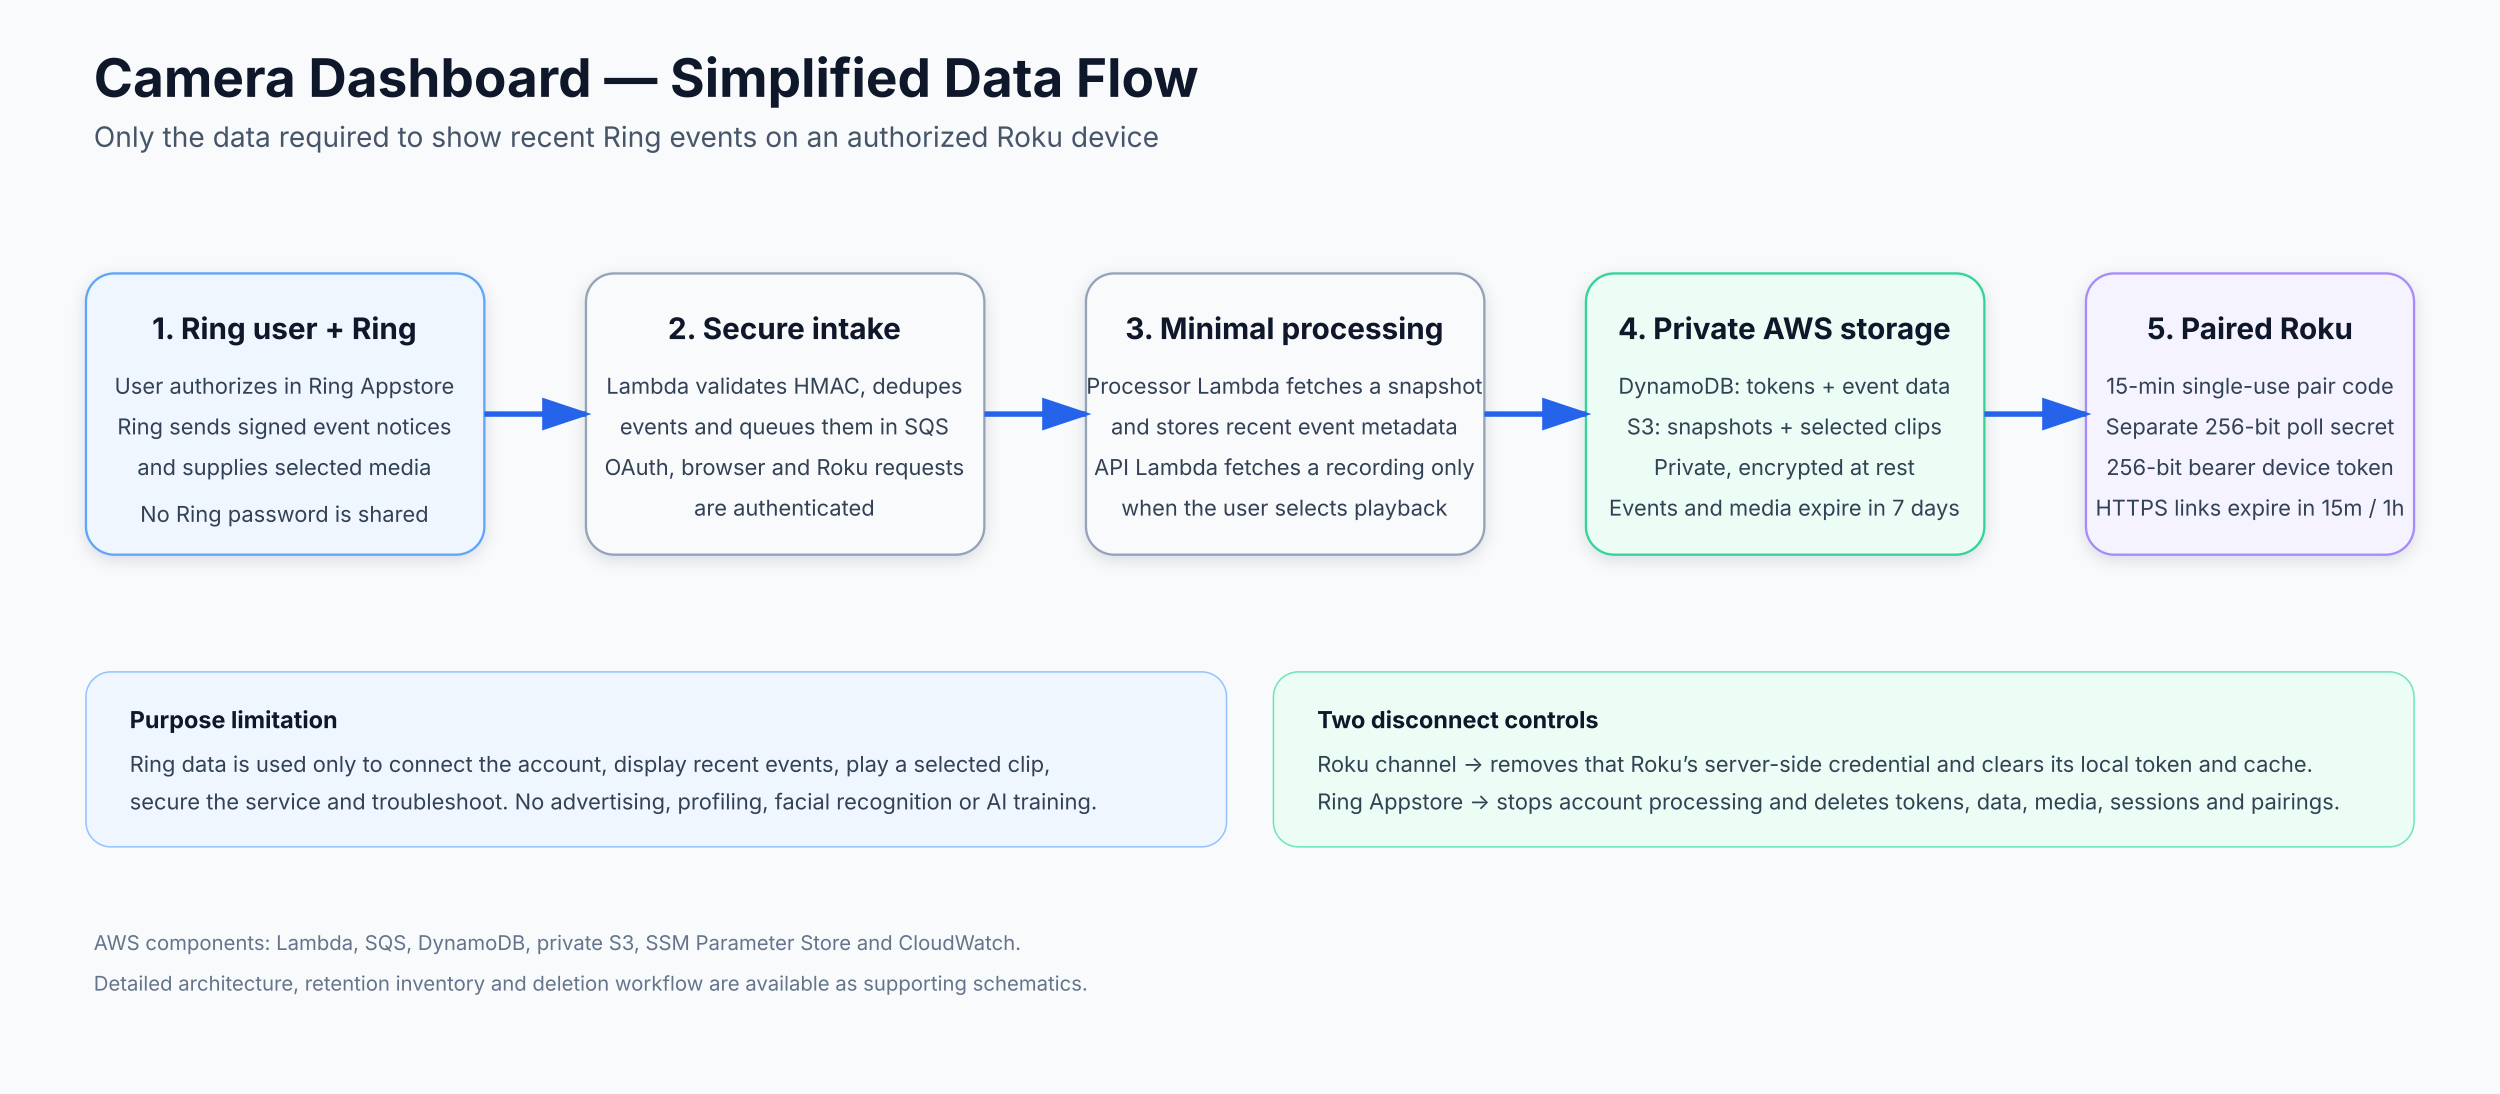
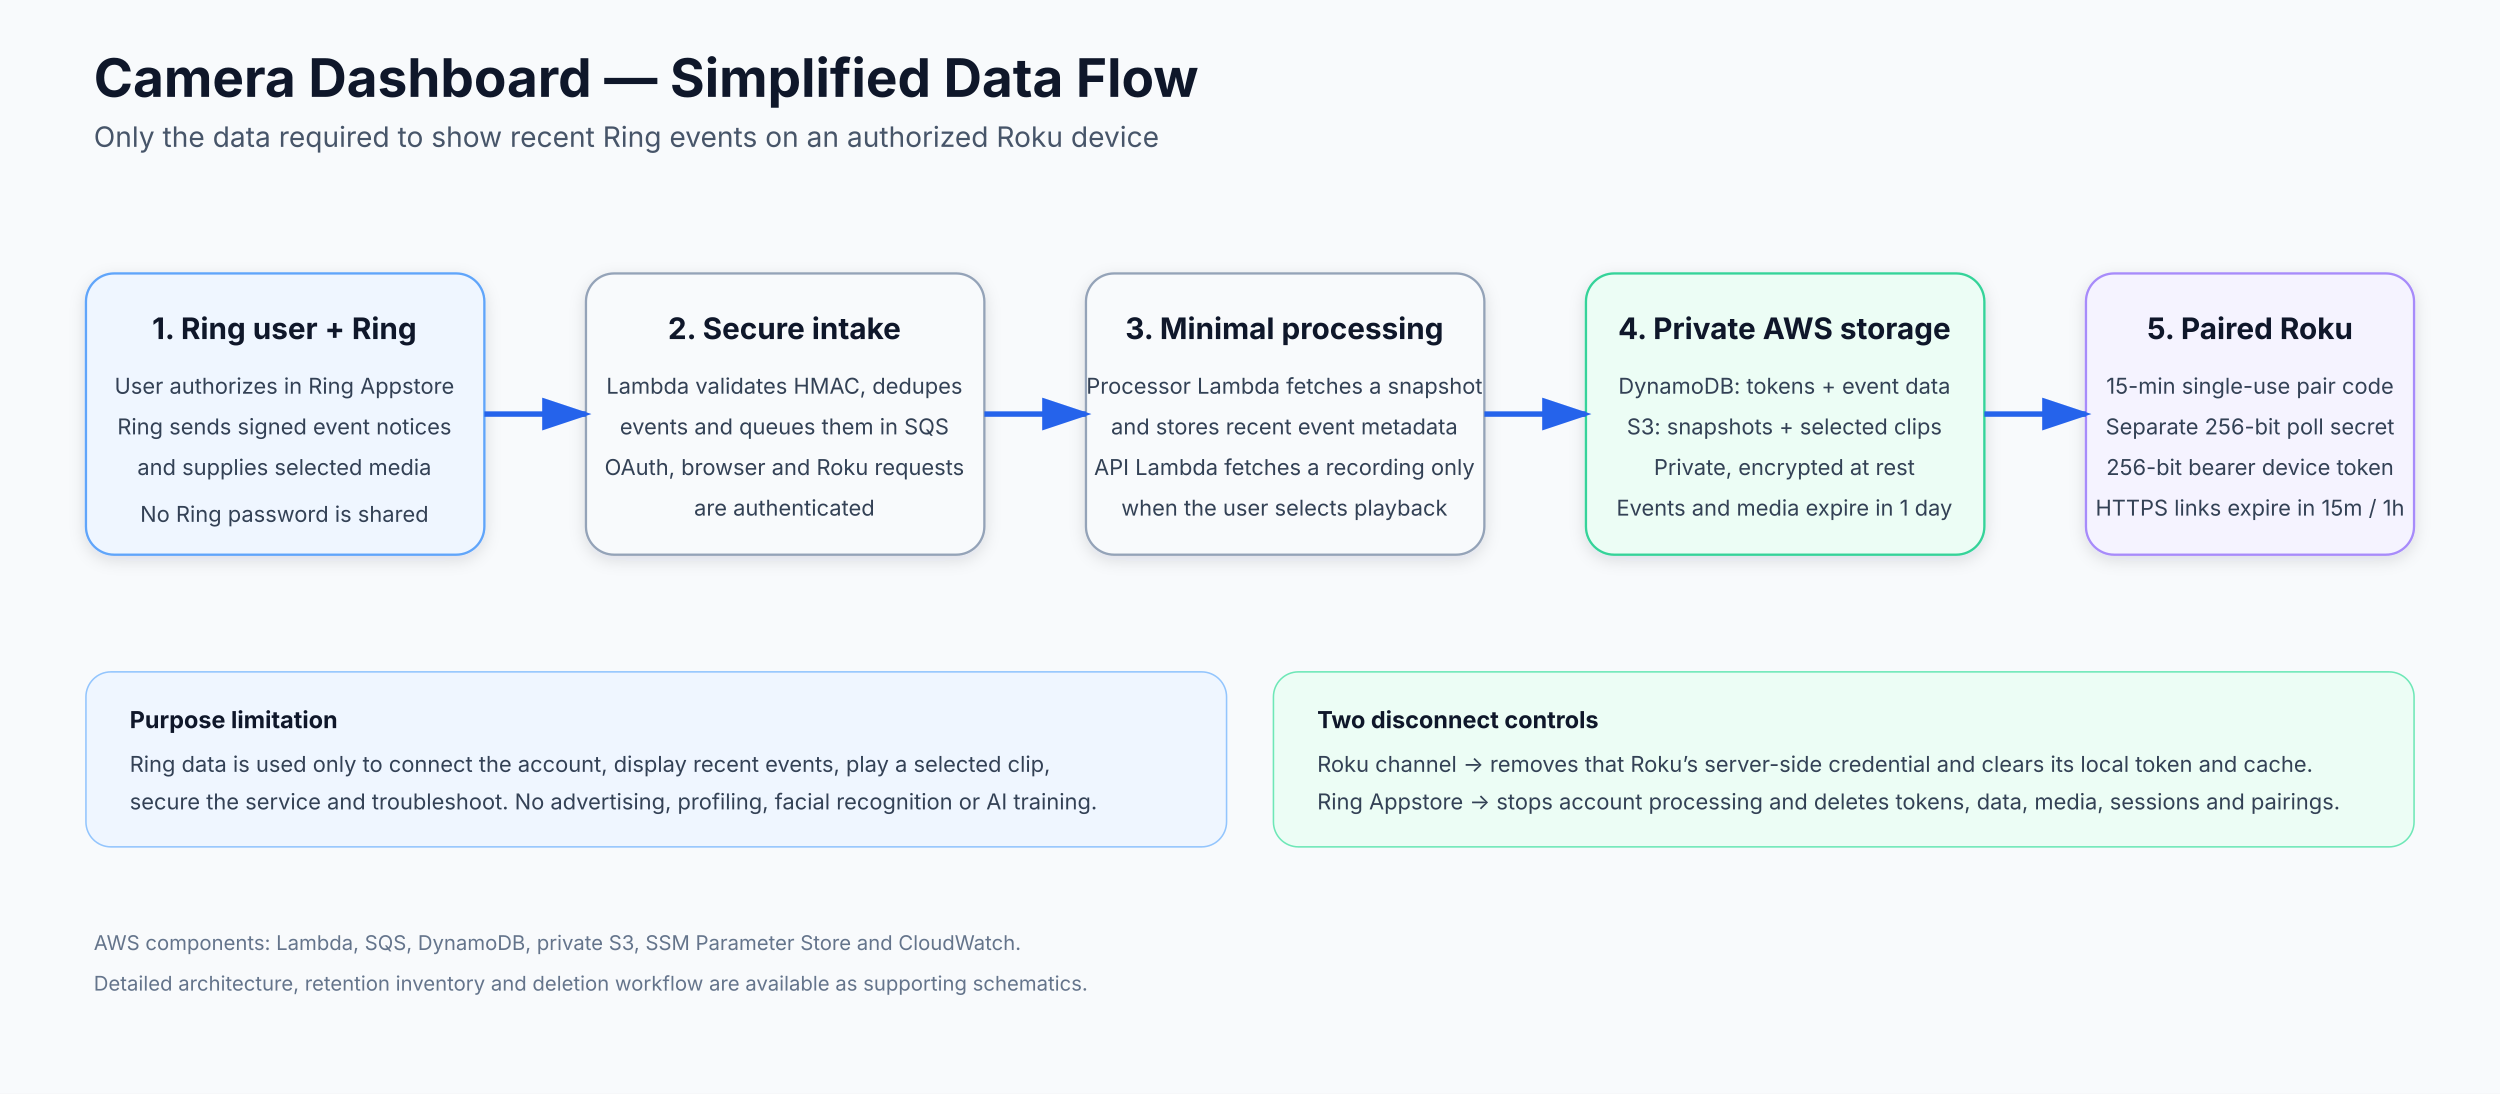
<svg xmlns="http://www.w3.org/2000/svg" width="1600" height="700" viewBox="0 0 1600 700" role="img" aria-labelledby="title desc">
  <defs>
    <marker id="arrow" markerWidth="10" markerHeight="10" refX="8" refY="3" orient="auto" markerUnits="strokeWidth">
      <path d="M0,0 L0,6 L9,3 z" fill="#2563eb" />
    </marker>
    <filter id="shadow" x="-10%" y="-10%" width="120%" height="135%">
      <feDropShadow dx="0" dy="3" stdDeviation="5" flood-color="#0f172a" flood-opacity="0.12" />
    </filter>
    <style>
      .title { font: 700 34px Inter, Arial, sans-serif; fill: #0f172a; }
      .subtitle { font: 400 18px Inter, Arial, sans-serif; fill: #475569; }
      .node-title { font: 700 19px Inter, Arial, sans-serif; fill: #0f172a; text-anchor: middle; }
      .node-body { font: 400 14px Inter, Arial, sans-serif; fill: #334155; text-anchor: middle; }
      .edge { font: 600 13px Inter, Arial, sans-serif; fill: #1e3a8a; text-anchor: middle; }
      .band-title { font: 700 15px Inter, Arial, sans-serif; fill: #0f172a; }
      .band-body { font: 400 14px Inter, Arial, sans-serif; fill: #334155; }
      .foot { font: 400 13px Inter, Arial, sans-serif; fill: #64748b; }
      .node { fill: #ffffff; stroke: #cbd5e1; stroke-width: 1.5; rx: 18; filter: url(#shadow); }
      .ring { fill: #eff6ff; stroke: #60a5fa; }
      .aws { fill: #f8fafc; stroke: #94a3b8; }
      .data { fill: #ecfdf5; stroke: #34d399; }
      .roku { fill: #f5f3ff; stroke: #a78bfa; }
      .flow { fill: none; stroke: #2563eb; stroke-width: 3.5; marker-end: url(#arrow); }
    </style>
  </defs>
  <rect width="1600" height="700" fill="#f8fafc" />
  <text x="60" y="62" class="title">Camera Dashboard — Simplified Data Flow</text>
  <text x="60" y="94" class="subtitle">Only the data required to show recent Ring events on an authorized Roku device</text>
  <rect x="55" y="175" width="255" height="180" class="node ring" rx="18" />
  <text x="182" y="217" class="node-title">1. Ring user + Ring</text>
  <text x="182" y="252" class="node-body">User authorizes in Ring Appstore</text>
  <text x="182" y="278" class="node-body">Ring sends signed event notices</text>
  <text x="182" y="304" class="node-body">and supplies selected media</text>
  <text x="182" y="334" class="node-body">No Ring password is shared</text>
  <rect x="375" y="175" width="255" height="180" class="node aws" rx="18" />
  <text x="502" y="217" class="node-title">2. Secure intake</text>
  <text x="502" y="252" class="node-body">Lambda validates HMAC, dedupes</text>
  <text x="502" y="278" class="node-body">events and queues them in SQS</text>
  <text x="502" y="304" class="node-body">OAuth, browser and Roku requests</text>
  <text x="502" y="330" class="node-body">are authenticated</text>
  <rect x="695" y="175" width="255" height="180" class="node aws" rx="18" />
  <text x="822" y="217" class="node-title">3. Minimal processing</text>
  <text x="822" y="252" class="node-body">Processor Lambda fetches a snapshot</text>
  <text x="822" y="278" class="node-body">and stores recent event metadata</text>
  <text x="822" y="304" class="node-body">API Lambda fetches a recording only</text>
  <text x="822" y="330" class="node-body">when the user selects playback</text>
  <rect x="1015" y="175" width="255" height="180" class="node data" rx="18" />
  <text x="1142" y="217" class="node-title">4. Private AWS storage</text>
  <text x="1142" y="252" class="node-body">DynamoDB: tokens + event data</text>
  <text x="1142" y="278" class="node-body">S3: snapshots + selected clips</text>
  <text x="1142" y="304" class="node-body">Private, encrypted at rest</text>
-   <text x="1142" y="330" class="node-body">Events and media expire in 7 days</text>
+   <text x="1142" y="330" class="node-body">Events and media expire in 1 day</text>
  <rect x="1335" y="175" width="210" height="180" class="node roku" rx="18" />
  <text x="1440" y="217" class="node-title">5. Paired Roku</text>
  <text x="1440" y="252" class="node-body">15-min single-use pair code</text>
  <text x="1440" y="278" class="node-body">Separate 256-bit poll secret</text>
  <text x="1440" y="304" class="node-body">256-bit bearer device token</text>
  <text x="1440" y="330" class="node-body">HTTPS links expire in 15m / 1h</text>
  <path d="M310 265 L375 265" class="flow" />
  <path d="M630 265 L695 265" class="flow" />
  <path d="M950 265 L1015 265" class="flow" />
  <path d="M1270 265 L1335 265" class="flow" />
  <rect x="55" y="430" width="730" height="112" rx="16" fill="#eff6ff" stroke="#93c5fd" />
  <text x="83" y="466" class="band-title">Purpose limitation</text>
  <text x="83" y="494" class="band-body">Ring data is used only to connect the account, display recent events, play a selected clip,</text>
  <text x="83" y="518" class="band-body">secure the service and troubleshoot. No advertising, profiling, facial recognition or AI training.</text>
  <rect x="815" y="430" width="730" height="112" rx="16" fill="#ecfdf5" stroke="#6ee7b7" />
  <text x="843" y="466" class="band-title">Two disconnect controls</text>
  <text x="843" y="494" class="band-body">Roku channel → removes that Roku’s server-side credential and clears its local token and cache.</text>
  <text x="843" y="518" class="band-body">Ring Appstore → stops account processing and deletes tokens, data, media, sessions and pairings.</text>
  <text x="60" y="608" class="foot">AWS components: Lambda, SQS, DynamoDB, private S3, SSM Parameter Store and CloudWatch.</text>
  <text x="60" y="634" class="foot">Detailed architecture, retention inventory and deletion workflow are available as supporting schematics.</text>
</svg>
